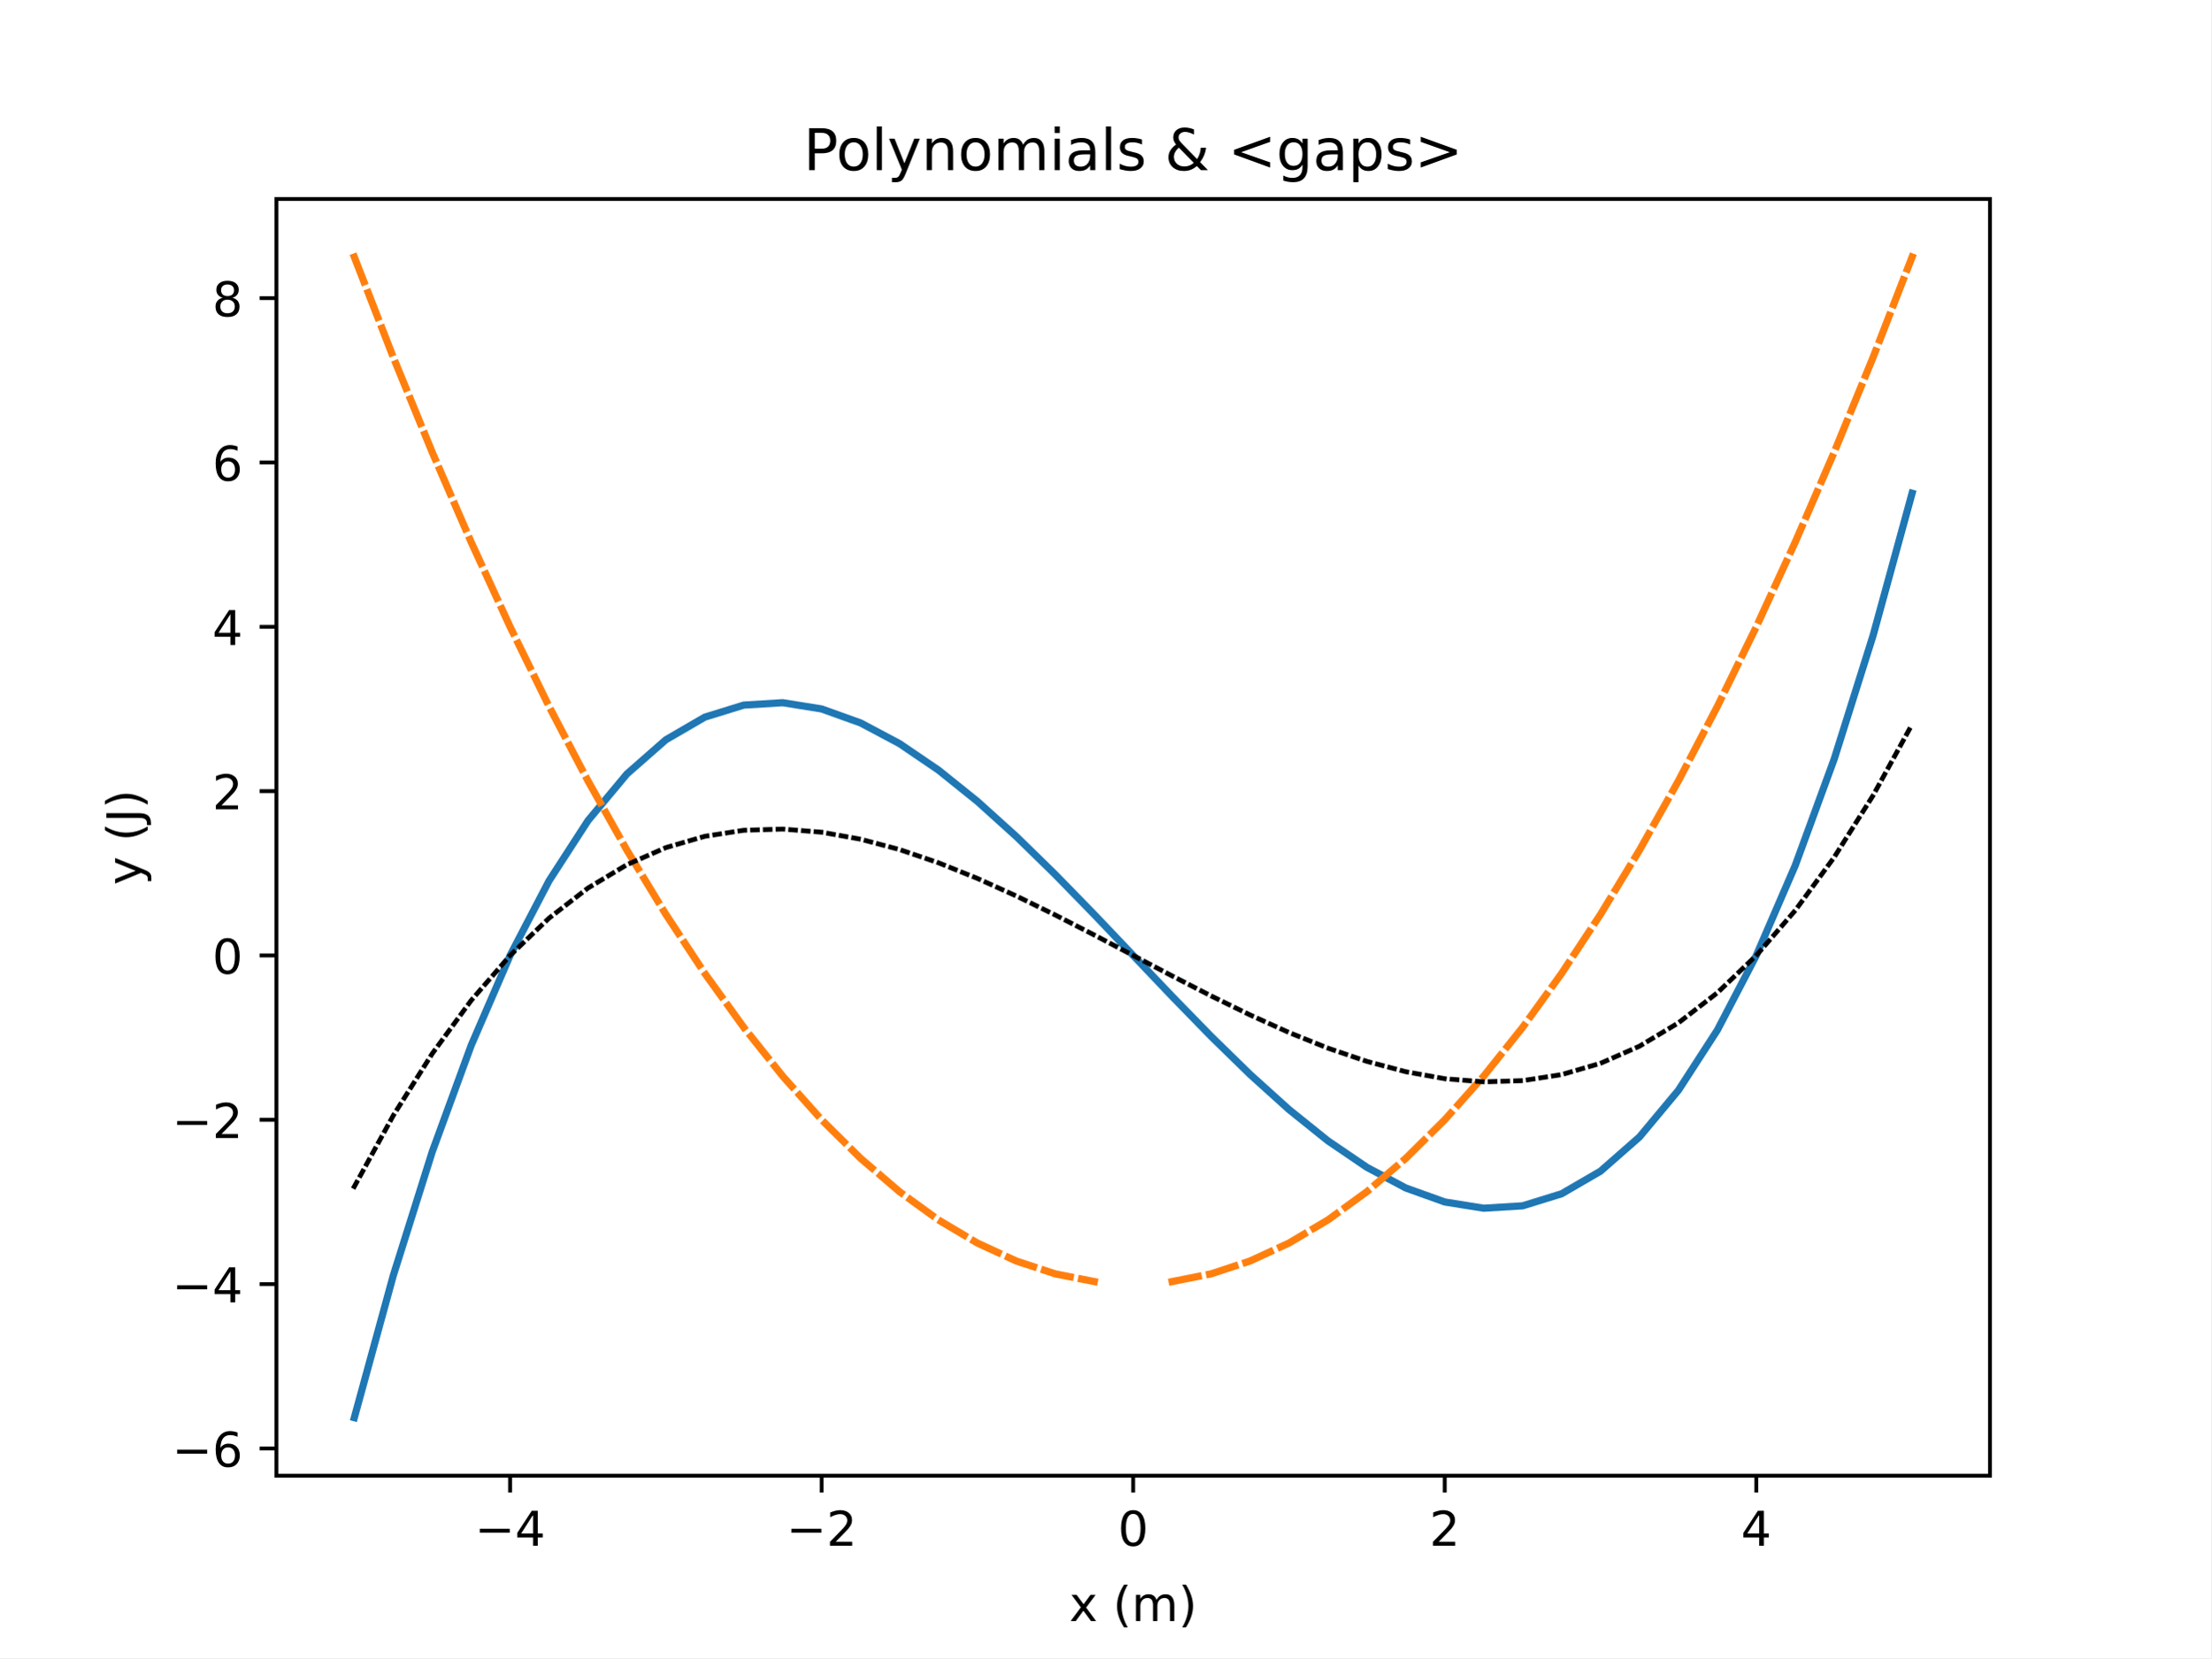
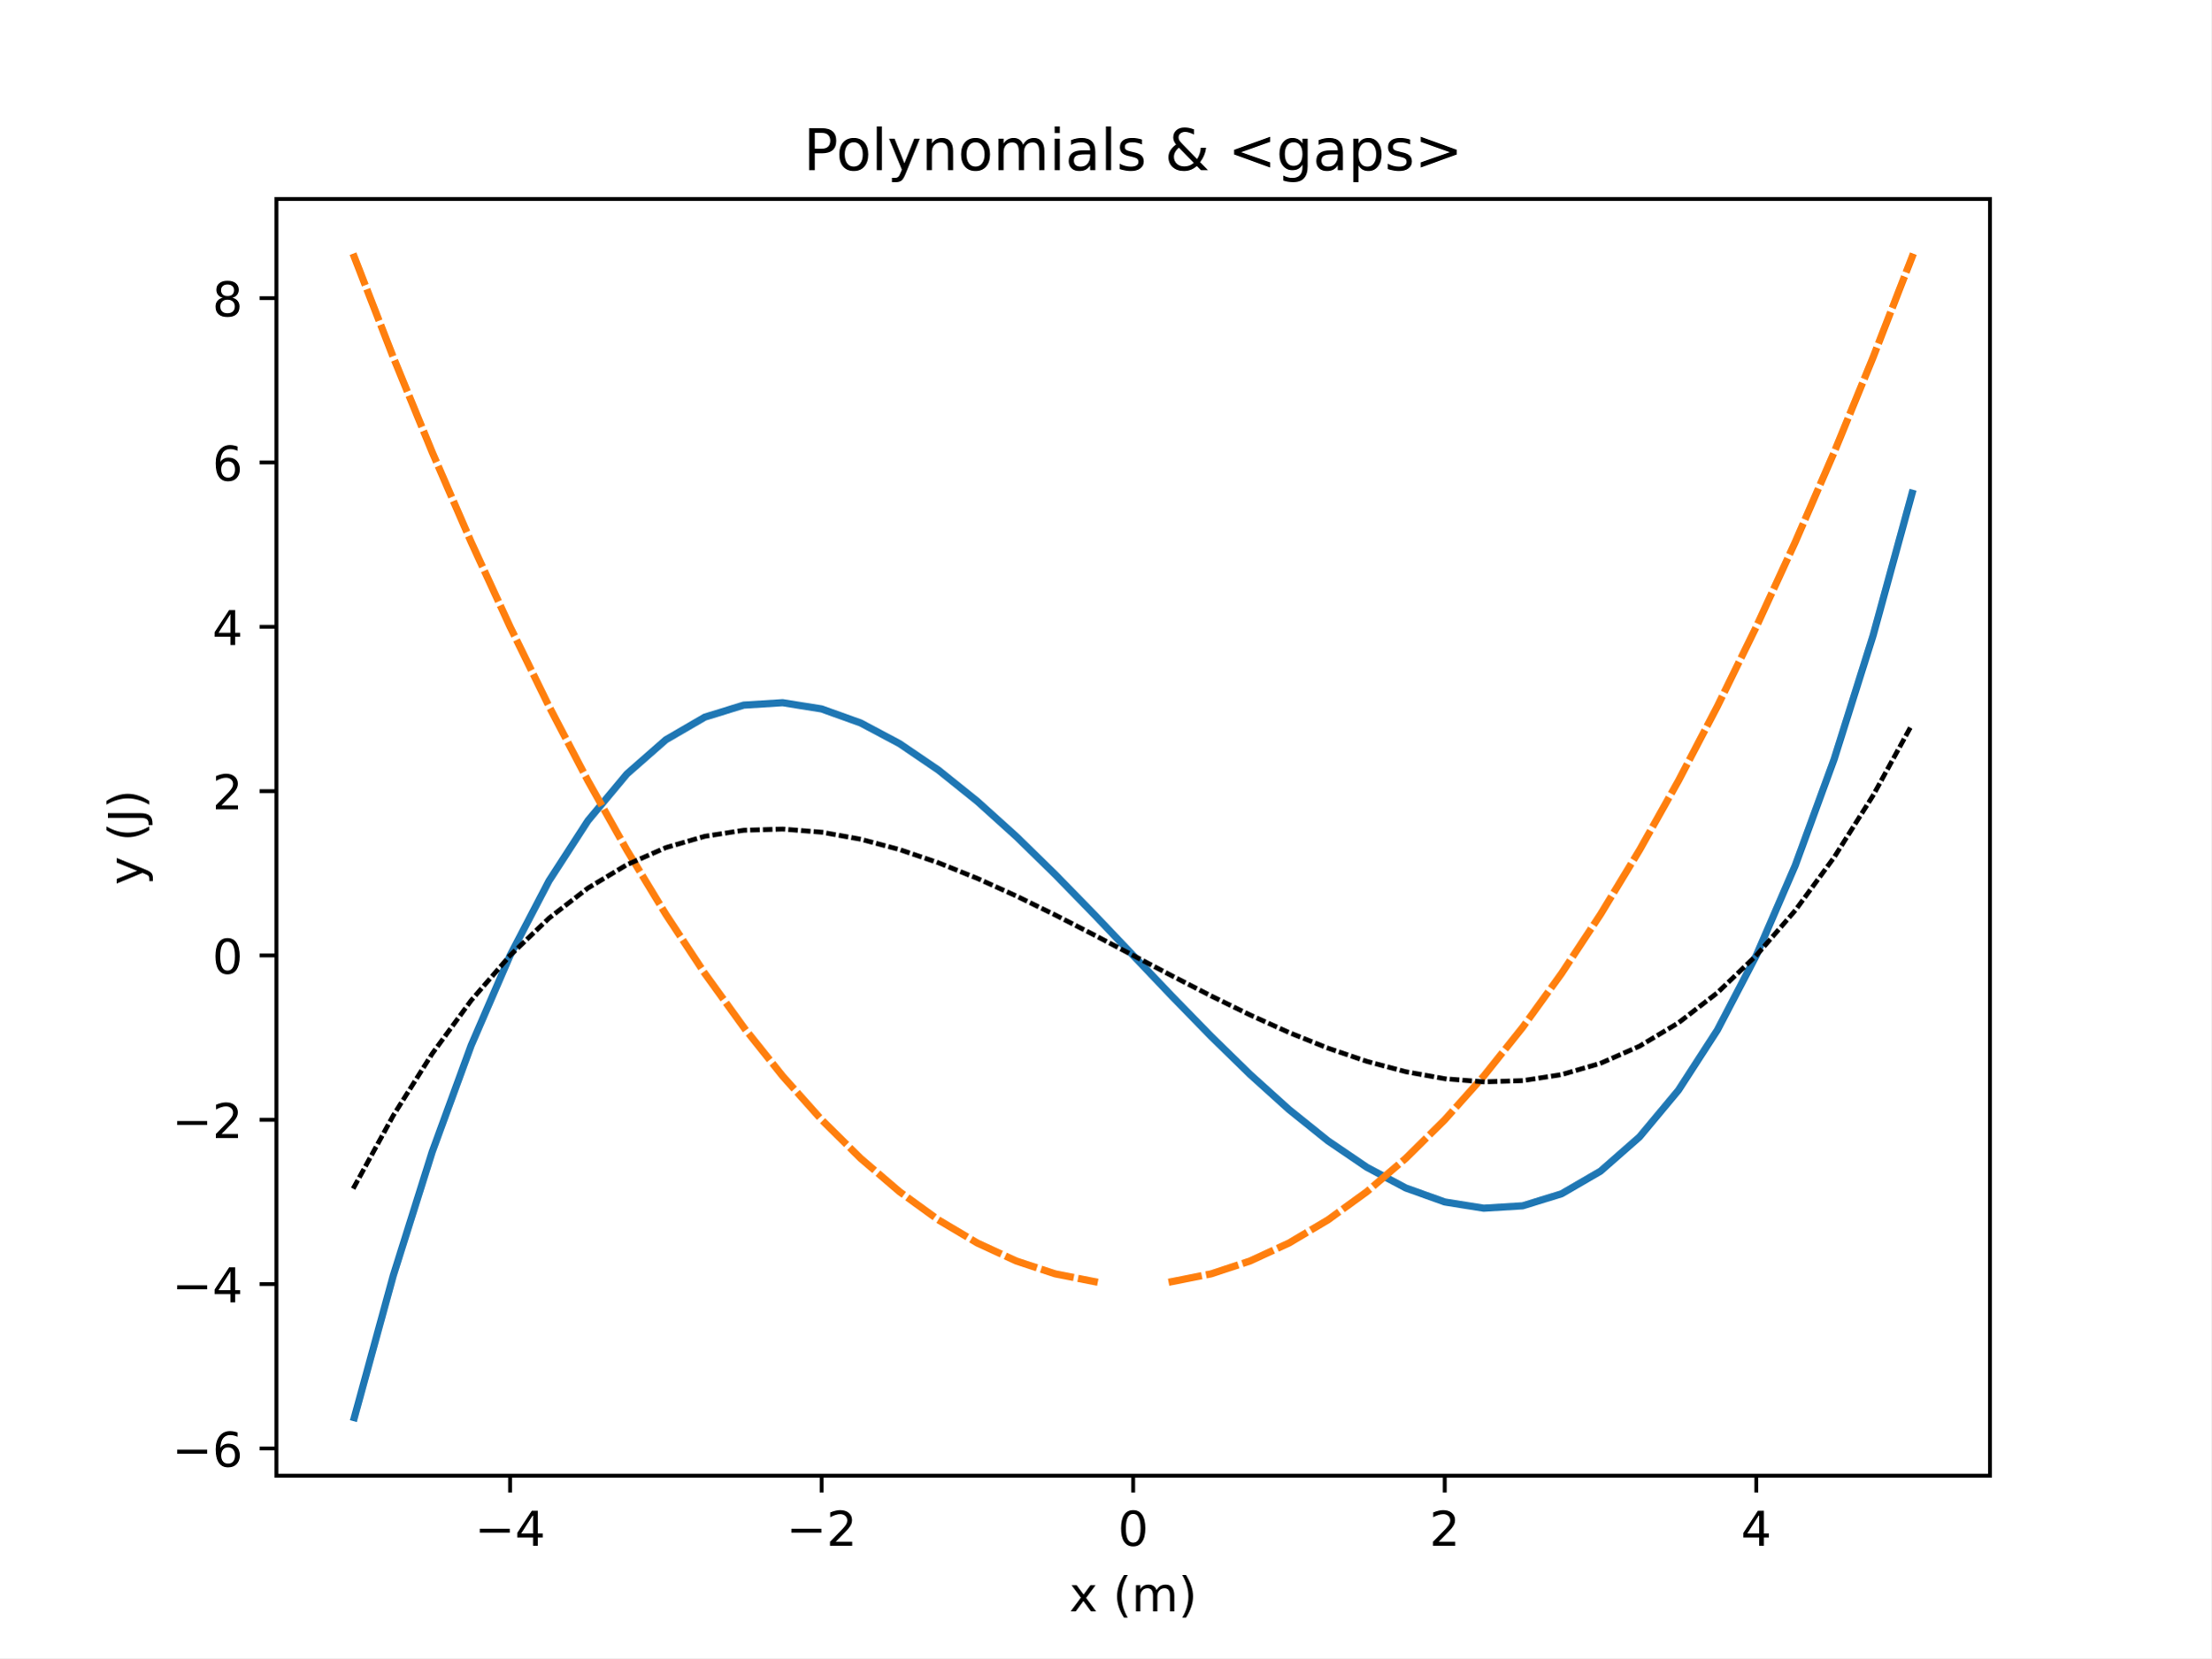
<svg xmlns="http://www.w3.org/2000/svg" width="460.8pt" height="345.6pt" viewBox="0 0 460.8 345.6" version="1.1">
  <rect width="460.8" height="345.6" fill="#ffffff" />
  <clipPath id="axes">
-     <rect x="57.6" y="41.472" width="357.120" height="266.112" />
+     <rect x="57.600" y="41.472" width="357.120" height="266.112" />
  </clipPath>
  <path d="M73.833 295.488L81.949 265.884L90.065 240.093L98.182 217.914L106.298 199.148L114.415 183.593L122.531 171.049L130.647 161.315L138.764 154.190L146.880 149.473L154.996 146.964L163.113 146.462L171.229 147.767L179.345 150.677L187.462 154.992L195.578 160.512L203.695 167.035L211.811 174.361L219.927 182.289L228.044 190.618L236.160 199.148L244.276 207.678L252.393 216.008L260.509 223.936L268.625 231.261L276.742 237.784L284.858 243.304L292.975 247.619L301.091 250.529L309.207 251.834L317.324 251.332L325.440 248.823L333.556 244.107L341.673 236.982L349.789 227.247L357.905 214.703L366.022 199.148L374.138 180.382L382.255 158.204L390.371 132.413L398.487 102.808" clip-path="url(#axes)" fill="none" stroke="#1f77b4" stroke-width="1.5" stroke-linecap="square" stroke-linejoin="round" />
  <path d="M73.833 53.568L81.949 74.442L90.065 94.245L98.182 112.978L106.298 130.640L114.415 147.232L122.531 162.753L130.647 177.204L138.764 190.585L146.880 202.895L154.996 214.134L163.113 224.304L171.229 233.402L179.345 241.431L187.462 248.389L195.578 254.276L203.695 259.093L211.811 262.840L219.927 265.516L228.044 267.121M244.276 267.121L252.393 265.516L260.509 262.840L268.625 259.093L276.742 254.276L284.858 248.389L292.975 241.431L301.091 233.402L309.207 224.304L317.324 214.134L325.440 202.895L333.556 190.585L341.673 177.204L349.789 162.753L357.905 147.232L366.022 130.640L374.138 112.978L382.255 94.245L390.371 74.442L398.487 53.568" clip-path="url(#axes)" fill="none" stroke="#ff7f0e" stroke-width="1.5" stroke-linecap="square" stroke-linejoin="round" stroke-dasharray="5.550,2.400" />
  <path d="M73.833 247.318L81.949 232.516L90.065 219.620L98.182 208.531L106.298 199.148L114.415 191.371L122.531 185.099L130.647 180.231L138.764 176.669L146.880 174.311L154.996 173.056L163.113 172.805L171.229 173.458L179.345 174.913L187.462 177.070L195.578 179.830L203.695 183.092L211.811 186.754L219.927 190.718L228.044 194.883L236.160 199.148L244.276 203.413L252.393 207.578L260.509 211.542L268.625 215.205L276.742 218.466L284.858 221.226L292.975 223.384L301.091 224.839L309.207 225.491L317.324 225.240L325.440 223.986L333.556 221.627L341.673 218.065L349.789 213.198L357.905 206.926L366.022 199.148L374.138 189.765L382.255 178.676L390.371 165.780L398.487 150.978" clip-path="url(#axes)" fill="none" stroke="#000000" stroke-width="1.0" stroke-linecap="square" stroke-linejoin="round" stroke-dasharray="1.000,1.650" />
-   <rect x="57.6" y="41.472" width="357.120" height="266.112" fill="none" stroke="#000000" stroke-width="0.8" stroke-linejoin="miter" stroke-linecap="square" />
-   <path d="M106.298 307.584v3.5" stroke="#000000" stroke-width="0.8" />
+   <rect x="57.600" y="41.472" width="357.120" height="266.112" fill="none" stroke="#000000" stroke-width="0.8" stroke-linejoin="miter" />
+   <path d="M106.298 307.584L106.298 311.084" fill="none" stroke="#000000" stroke-width="0.8" stroke-linecap="butt" stroke-linejoin="round" />
  <text x="106.298" y="322.184" font-family="DejaVu Sans, Bitstream Vera Sans, Arial, Helvetica, sans-serif" font-size="10.0" text-anchor="middle" fill="#000000">−4</text>
-   <path d="M171.229 307.584v3.5" stroke="#000000" stroke-width="0.8" />
+   <path d="M171.229 307.584L171.229 311.084" fill="none" stroke="#000000" stroke-width="0.8" stroke-linecap="butt" stroke-linejoin="round" />
  <text x="171.229" y="322.184" font-family="DejaVu Sans, Bitstream Vera Sans, Arial, Helvetica, sans-serif" font-size="10.0" text-anchor="middle" fill="#000000">−2</text>
-   <path d="M236.160 307.584v3.5" stroke="#000000" stroke-width="0.8" />
+   <path d="M236.160 307.584L236.160 311.084" fill="none" stroke="#000000" stroke-width="0.8" stroke-linecap="butt" stroke-linejoin="round" />
  <text x="236.160" y="322.184" font-family="DejaVu Sans, Bitstream Vera Sans, Arial, Helvetica, sans-serif" font-size="10.0" text-anchor="middle" fill="#000000">0</text>
-   <path d="M301.091 307.584v3.5" stroke="#000000" stroke-width="0.8" />
+   <path d="M301.091 307.584L301.091 311.084" fill="none" stroke="#000000" stroke-width="0.8" stroke-linecap="butt" stroke-linejoin="round" />
  <text x="301.091" y="322.184" font-family="DejaVu Sans, Bitstream Vera Sans, Arial, Helvetica, sans-serif" font-size="10.0" text-anchor="middle" fill="#000000">2</text>
-   <path d="M366.022 307.584v3.5" stroke="#000000" stroke-width="0.8" />
+   <path d="M366.022 307.584L366.022 311.084" fill="none" stroke="#000000" stroke-width="0.8" stroke-linecap="butt" stroke-linejoin="round" />
  <text x="366.022" y="322.184" font-family="DejaVu Sans, Bitstream Vera Sans, Arial, Helvetica, sans-serif" font-size="10.0" text-anchor="middle" fill="#000000">4</text>
-   <path d="M57.6 301.911h-3.5" stroke="#000000" stroke-width="0.8" />
+   <path d="M57.600 301.911L54.100 301.911" fill="none" stroke="#000000" stroke-width="0.8" stroke-linecap="butt" stroke-linejoin="round" />
  <text x="50.600" y="305.711" font-family="DejaVu Sans, Bitstream Vera Sans, Arial, Helvetica, sans-serif" font-size="10.0" text-anchor="end" fill="#000000">−6</text>
-   <path d="M57.6 267.656h-3.5" stroke="#000000" stroke-width="0.8" />
+   <path d="M57.600 267.656L54.100 267.656" fill="none" stroke="#000000" stroke-width="0.8" stroke-linecap="butt" stroke-linejoin="round" />
  <text x="50.600" y="271.456" font-family="DejaVu Sans, Bitstream Vera Sans, Arial, Helvetica, sans-serif" font-size="10.0" text-anchor="end" fill="#000000">−4</text>
-   <path d="M57.6 233.402h-3.5" stroke="#000000" stroke-width="0.8" />
+   <path d="M57.600 233.402L54.100 233.402" fill="none" stroke="#000000" stroke-width="0.8" stroke-linecap="butt" stroke-linejoin="round" />
  <text x="50.600" y="237.202" font-family="DejaVu Sans, Bitstream Vera Sans, Arial, Helvetica, sans-serif" font-size="10.0" text-anchor="end" fill="#000000">−2</text>
-   <path d="M57.6 199.148h-3.5" stroke="#000000" stroke-width="0.8" />
+   <path d="M57.600 199.148L54.100 199.148" fill="none" stroke="#000000" stroke-width="0.8" stroke-linecap="butt" stroke-linejoin="round" />
  <text x="50.600" y="202.948" font-family="DejaVu Sans, Bitstream Vera Sans, Arial, Helvetica, sans-serif" font-size="10.0" text-anchor="end" fill="#000000">0</text>
-   <path d="M57.6 164.894h-3.5" stroke="#000000" stroke-width="0.8" />
+   <path d="M57.600 164.894L54.100 164.894" fill="none" stroke="#000000" stroke-width="0.8" stroke-linecap="butt" stroke-linejoin="round" />
  <text x="50.600" y="168.694" font-family="DejaVu Sans, Bitstream Vera Sans, Arial, Helvetica, sans-serif" font-size="10.0" text-anchor="end" fill="#000000">2</text>
-   <path d="M57.6 130.640h-3.5" stroke="#000000" stroke-width="0.8" />
+   <path d="M57.600 130.640L54.100 130.640" fill="none" stroke="#000000" stroke-width="0.8" stroke-linecap="butt" stroke-linejoin="round" />
  <text x="50.600" y="134.440" font-family="DejaVu Sans, Bitstream Vera Sans, Arial, Helvetica, sans-serif" font-size="10.0" text-anchor="end" fill="#000000">4</text>
-   <path d="M57.6 96.386h-3.5" stroke="#000000" stroke-width="0.8" />
+   <path d="M57.600 96.386L54.100 96.386" fill="none" stroke="#000000" stroke-width="0.8" stroke-linecap="butt" stroke-linejoin="round" />
  <text x="50.600" y="100.186" font-family="DejaVu Sans, Bitstream Vera Sans, Arial, Helvetica, sans-serif" font-size="10.0" text-anchor="end" fill="#000000">6</text>
-   <path d="M57.6 62.132h-3.5" stroke="#000000" stroke-width="0.8" />
+   <path d="M57.600 62.132L54.100 62.132" fill="none" stroke="#000000" stroke-width="0.8" stroke-linecap="butt" stroke-linejoin="round" />
  <text x="50.600" y="65.932" font-family="DejaVu Sans, Bitstream Vera Sans, Arial, Helvetica, sans-serif" font-size="10.0" text-anchor="end" fill="#000000">8</text>
-   <text x="236.160" y="337.884" font-family="DejaVu Sans, Bitstream Vera Sans, Arial, Helvetica, sans-serif" font-size="10.0" text-anchor="middle" fill="#000000">x (m)</text>
-   <text transform="translate(29.460 174.528) rotate(-90)" font-family="DejaVu Sans, Bitstream Vera Sans, Arial, Helvetica, sans-serif" font-size="10.0" text-anchor="middle" fill="#000000">y (J)</text>
+   <text x="236.160" y="335.864" font-family="DejaVu Sans, Bitstream Vera Sans, Arial, Helvetica, sans-serif" font-size="10.0" text-anchor="middle" fill="#000000">x (m)</text>
+   <text transform="translate(29.780 174.528) rotate(-90)" font-family="DejaVu Sans, Bitstream Vera Sans, Arial, Helvetica, sans-serif" font-size="10.0" text-anchor="middle" fill="#000000">y (J)</text>
  <text x="236.160" y="35.472" font-family="DejaVu Sans, Bitstream Vera Sans, Arial, Helvetica, sans-serif" font-size="12.0" text-anchor="middle" fill="#000000">Polynomials &amp; &lt;gaps&gt;</text>
</svg>
